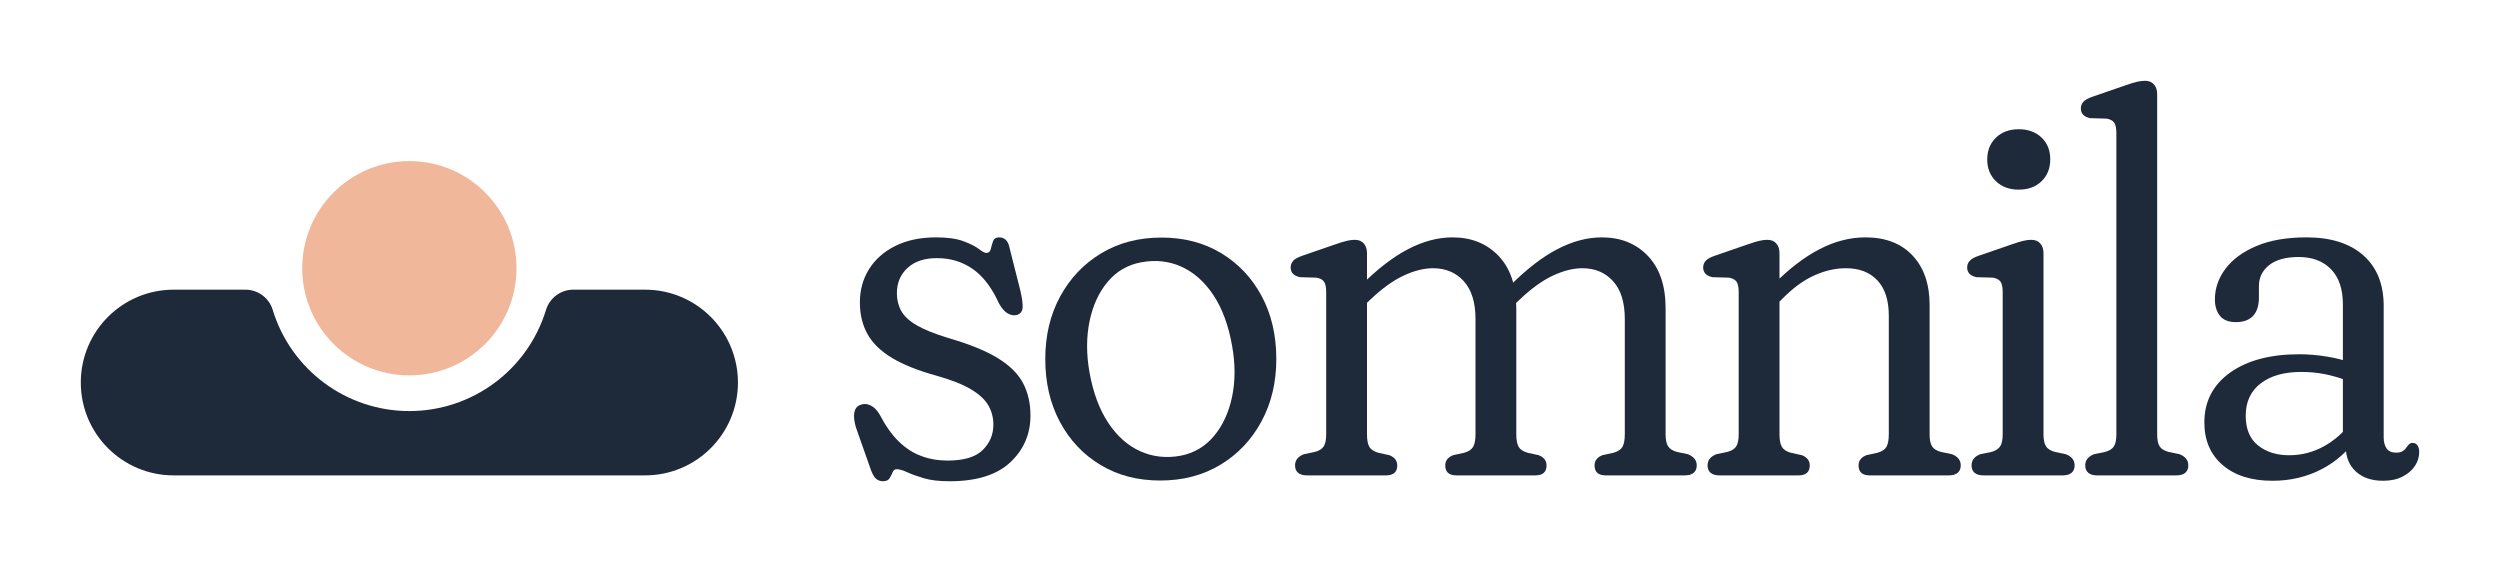
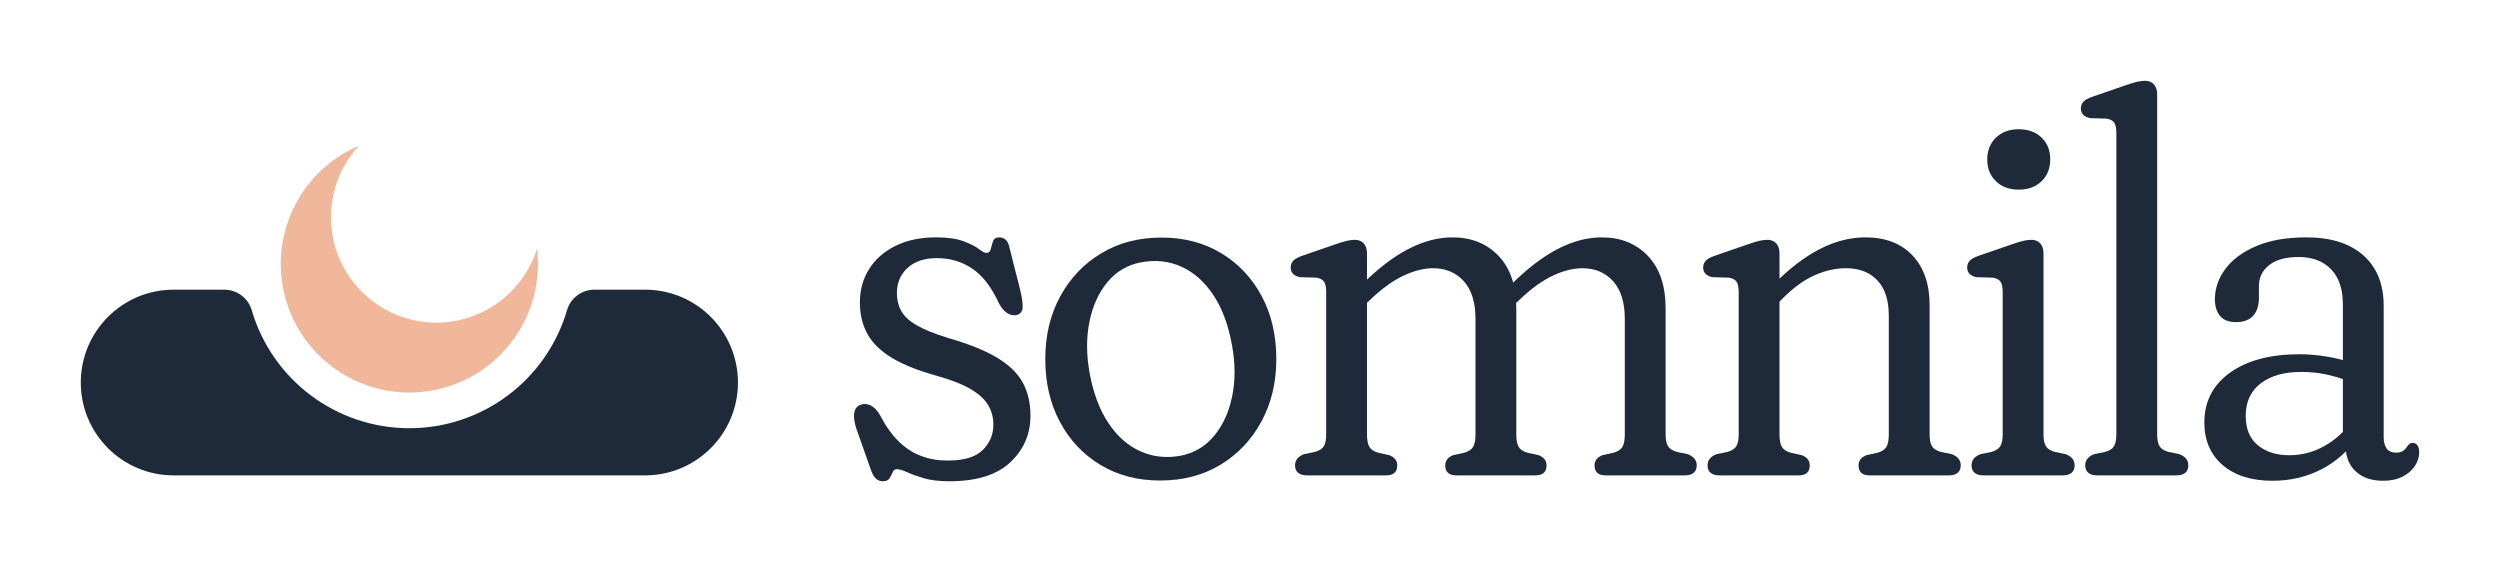
<svg xmlns="http://www.w3.org/2000/svg" viewBox="-300.00 -1765.20 9283.02 2087.20">
-   <g transform="translate(0.00,-1167.02) scale(26.5231) translate(-4.00,-36.00)">
-     <path d="M17.00,54.00 L27.04,54.00 A4,4 0 0 1 30.87,56.83 A20.00,20.00 0 0 0 69.13,56.83 A4,4 0 0 1 72.96,54.00 L83.00,54.00 A13.00,13.00 0 0 1 83.00,80.00 L17.00,80.00 A13.00,13.00 0 0 1 17.00,54.00 Z" fill="#1E2A3A" />
-     <path d="M35.00,51.00 A15,15 0 1 1 65.00,51.00 A15,15 0 1 1 35.00,51.00 Z" fill="#F0B79B" />
+   <g transform="translate(0.00,-1262.50) scale(26.5231) translate(-4.00,-32.40)">
+     <path d="M17.00,54.00 L24.09,54.00 A4,4 0 0 1 27.93,56.87 A23.00,23.00 0 0 0 72.07,56.87 A4,4 0 0 1 75.91,54.00 L83.00,54.00 A13.00,13.00 0 0 1 83.00,80.00 L17.00,80.00 A13.00,13.00 0 0 1 17.00,54.00 Z" fill="#1E2A3A" />
+     <path d="M67.87,48.25 A18,18 0 1 1 42.93,33.85 A14.76,14.76 0 1 0 67.87,48.25 Z" fill="#F0B79B" />
  </g>
  <g fill="#1E2A3A" transform="translate(2820.82,0.00)">
    <path d="M357.906 -806.697Q288.408 -806.697 248.959 -770.248Q209.51 -733.8 209.51 -676.502Q209.51 -639.704 225.81 -610.405Q242.109 -581.106 283.458 -557.157Q324.806 -533.208 399.504 -510.309Q516.207 -476.708 582.958 -436.158Q649.709 -395.607 677.61 -343.257Q705.51 -290.906 705.51 -222.205Q705.51 -118.602 630.459 -48.401Q555.407 21.8 404.904 21.8Q347.504 21.8 309.554 10.6Q271.604 -0.6 247.604 -11.8Q223.604 -23 208.603 -23Q198.302 -23 193.802 -11.8Q189.301 -0.6 182.4 10.6Q175.5 21.8 157.399 21.8Q142.599 21.8 131.548 12Q120.497 2.199 110.997 -26.102L57.399 -178.197Q47.699 -211.699 51.199 -232.501Q54.7 -253.303 71.602 -260.904Q90.903 -269.504 111.154 -260.154Q131.406 -250.803 146.307 -224.502Q178.007 -163.603 216.007 -126.354Q254.006 -89.104 299.605 -72.055Q345.204 -55.005 397.903 -55.005Q488.399 -55.005 528.098 -94.104Q567.797 -133.202 567.797 -188.3Q567.797 -227.899 548.747 -260.397Q529.698 -292.896 483.949 -320.045Q438.2 -347.194 357.102 -369.994Q255.001 -398.193 192.05 -435.744Q129.099 -473.294 100.598 -524.345Q72.097 -575.396 72.097 -642.097Q72.097 -711.499 106.198 -765.95Q140.3 -820.401 204.001 -852.102Q267.703 -883.802 354.805 -883.802Q418.605 -883.802 456.505 -869.603Q494.405 -855.403 513.755 -840.703Q533.105 -826.003 541.405 -826.003Q554.906 -826.003 558.206 -840.703Q561.507 -855.403 566.658 -869.603Q571.809 -883.802 590.009 -883.802Q603.71 -883.802 613.76 -874.702Q623.811 -865.601 628.011 -844L668.409 -684.403Q678.009 -641.902 676.309 -622.05Q674.608 -602.199 656.207 -595.999Q639.606 -591.099 621.605 -601.049Q603.604 -611.0 588.402 -639.001Q548.902 -726 491.303 -766.348Q433.704 -806.697 357.906 -806.697Z" />
    <path d="M1191.904 -883.102Q1317.505 -883.102 1413.556 -825.202Q1509.607 -767.302 1564.007 -665.852Q1618.408 -564.401 1618.408 -431.701Q1618.408 -302.601 1563.257 -200.401Q1508.107 -98.201 1411.006 -39.55Q1313.905 19.1 1187.003 19.1Q1061.701 19.1 965.5 -38.8Q869.3 -96.7 814.899 -198.501Q760.499 -300.301 760.499 -432.302Q760.499 -562.401 815.649 -664.102Q870.8 -765.802 967.901 -824.452Q1065.002 -883.102 1191.904 -883.102ZM1263.203 -73.007Q1338.2 -87.706 1387.247 -146.604Q1436.295 -205.503 1454.343 -292.951Q1472.392 -380.399 1454.091 -482.099Q1433.991 -595.299 1384.792 -669.397Q1335.594 -743.496 1265.947 -774.946Q1196.3 -806.395 1115.703 -790.996Q1040.707 -776.996 991.659 -718.098Q942.612 -659.2 924.713 -571.401Q906.815 -483.603 924.815 -381.903Q945.216 -269.004 994.614 -194.755Q1044.013 -120.506 1113.66 -89.407Q1183.307 -58.307 1263.203 -73.007Z" />
    <path d="M1955.112 -824.601V-152.608Q1955.112 -120.906 1964.012 -105.806Q1972.911 -90.706 1997.51 -83.906L2038.208 -75.005Q2067.409 -63.504 2067.409 -36.903Q2067.409 0.0 2025.606 0.0H1732.502Q1710.601 0.0 1699.3 -9.601Q1687.999 -19.202 1687.999 -36.903Q1687.999 -51.904 1696.199 -62.005Q1704.399 -72.105 1720.5 -78.606L1760.598 -86.906Q1784.897 -93.106 1794.246 -107.456Q1803.596 -121.807 1803.596 -152.608V-680.191Q1803.596 -707.992 1795.396 -719.443Q1787.196 -730.893 1767.396 -734.193L1705.2 -735.994Q1686.8 -740.794 1679.25 -749.795Q1671.699 -758.795 1671.699 -771.896Q1671.699 -786.197 1681.0 -796.698Q1690.301 -807.199 1714.402 -815.399L1834.606 -856.902Q1864.607 -867.402 1880.658 -871.053Q1896.709 -874.703 1909.81 -874.703Q1931.411 -874.703 1943.262 -861.152Q1955.112 -847.602 1955.112 -824.601ZM1933.211 -620.096 1892.81 -665.699 1933.609 -705.999Q2024.311 -796.902 2108.162 -840.352Q2192.012 -883.802 2272.712 -883.802Q2378.013 -883.802 2443.763 -814.902Q2509.512 -746.001 2509.512 -620.0V-152.608Q2509.512 -120.906 2518.412 -105.806Q2527.312 -90.706 2551.911 -83.906L2592.609 -75.005Q2621.809 -63.504 2621.809 -36.903Q2621.809 0.0 2580.007 0.0H2287.502Q2245.7 0.0 2245.7 -36.903Q2245.7 -63.504 2274.9 -75.005L2315.598 -83.906Q2340.197 -90.706 2349.097 -105.806Q2357.997 -120.906 2357.997 -152.608V-580.696Q2357.997 -673.094 2314.448 -721.142Q2270.9 -769.191 2200.502 -769.191Q2149.703 -769.191 2090.956 -741.742Q2032.208 -714.293 1967.511 -652.696ZM2487.612 -620.096 2447.21 -665.699 2488.01 -705.999Q2578.712 -796.902 2662.562 -840.352Q2746.413 -883.802 2827.113 -883.802Q2932.413 -883.802 2998.163 -814.902Q3063.913 -746.001 3063.913 -620.0V-152.608Q3063.913 -121.807 3073.413 -107.606Q3082.912 -93.406 3106.911 -86.906L3147.009 -78.606Q3162.81 -71.805 3171.16 -61.855Q3179.51 -51.904 3179.51 -36.903Q3179.51 -19.202 3168.209 -9.601Q3156.908 0.0 3135.007 0.0H2841.903Q2800.1 0.0 2800.1 -36.903Q2800.1 -63.504 2829.301 -75.005L2869.999 -83.906Q2894.598 -90.706 2903.497 -105.806Q2912.397 -120.906 2912.397 -152.608V-580.696Q2912.397 -673.094 2868.849 -721.142Q2825.3 -769.191 2754.902 -769.191Q2704.104 -769.191 2645.356 -741.742Q2586.608 -714.293 2521.911 -652.696Z" />
    <path d="M3486.812 -824.601V-152.608Q3486.812 -120.906 3495.712 -105.806Q3504.611 -90.706 3529.21 -83.906L3569.908 -75.005Q3599.109 -63.504 3599.109 -36.903Q3599.109 0.0 3557.306 0.0H3264.202Q3242.301 0.0 3231 -9.601Q3219.699 -19.202 3219.699 -36.903Q3219.699 -51.904 3227.899 -62.005Q3236.099 -72.105 3252.2 -78.606L3292.298 -86.906Q3316.597 -93.106 3325.946 -107.456Q3335.296 -121.807 3335.296 -152.608V-680.191Q3335.296 -707.992 3327.096 -719.443Q3318.896 -730.893 3299.096 -734.193L3236.9 -735.994Q3218.5 -740.794 3210.95 -749.795Q3203.399 -758.795 3203.399 -771.896Q3203.399 -786.197 3212.7 -796.698Q3222 -807.199 3246.102 -815.399L3366.306 -856.902Q3396.307 -867.402 3412.358 -871.053Q3428.409 -874.703 3441.51 -874.703Q3463.111 -874.703 3474.962 -861.152Q3486.812 -847.602 3486.812 -824.601ZM3464.911 -622.896 3424.51 -668.499 3464.609 -708.799Q3550.012 -795.502 3635.012 -839.652Q3720.013 -883.802 3805.912 -883.802Q3917.713 -883.802 3980.963 -816.302Q4044.213 -748.801 4044.213 -632.599V-152.608Q4044.213 -121.807 4053.563 -107.456Q4062.912 -93.106 4087.211 -86.906L4127.309 -78.606Q4143.41 -72.105 4151.61 -62.005Q4159.81 -51.904 4159.81 -36.903Q4159.81 -19.202 4148.509 -9.601Q4137.208 0.0 4115.307 0.0H3822.203Q3780.4 0.0 3780.4 -36.903Q3780.4 -63.504 3809.601 -75.005L3850.299 -83.906Q3874.898 -90.706 3883.797 -105.806Q3892.697 -120.906 3892.697 -152.608V-593.295Q3892.697 -678.693 3850.448 -723.942Q3808.2 -769.191 3733.702 -769.191Q3674.904 -769.191 3615.356 -742.242Q3555.809 -715.293 3497.111 -655.496Z" />
    <path d="M4467.112 -824.601V-152.608Q4467.112 -122.107 4476.462 -107.756Q4485.812 -93.406 4510.111 -86.906L4550.208 -78.606Q4566.009 -72.405 4574.359 -62.155Q4582.709 -51.904 4582.709 -36.903Q4582.709 -19.202 4571.408 -9.601Q4560.108 0.0 4538.207 0.0H4244.502Q4222.301 0.0 4211.15 -9.601Q4199.999 -19.202 4199.999 -36.903Q4199.999 -51.904 4208.199 -62.155Q4216.399 -72.405 4232.5 -78.606L4272.598 -86.906Q4296.897 -93.406 4306.246 -107.756Q4315.596 -122.107 4315.596 -152.608V-680.191Q4315.596 -707.992 4307.396 -719.443Q4299.196 -730.893 4279.396 -734.193L4217.2 -735.994Q4198.8 -740.794 4191.25 -749.795Q4183.699 -758.795 4183.699 -771.896Q4183.699 -786.197 4193.0 -796.698Q4202.301 -807.199 4226.402 -815.399L4346.606 -856.902Q4376.607 -867.402 4392.658 -871.053Q4408.709 -874.703 4421.81 -874.703Q4443.411 -874.703 4455.262 -861.152Q4467.112 -847.602 4467.112 -824.601ZM4375.205 -1060.994Q4322.802 -1060.994 4290.5 -1092.246Q4258.198 -1123.497 4258.198 -1172.8Q4258.198 -1222.803 4290.5 -1254.055Q4322.802 -1285.306 4375.205 -1285.306Q4427.608 -1285.306 4459.91 -1254.405Q4492.212 -1223.503 4492.212 -1173.5Q4492.212 -1123.497 4459.91 -1092.246Q4427.608 -1060.994 4375.205 -1060.994Z" />
    <path d="M4889.212 -1415.101V-152.608Q4889.212 -121.807 4898.562 -107.456Q4907.912 -93.106 4932.211 -86.906L4972.309 -78.606Q4988.409 -72.105 4996.609 -62.005Q5004.81 -51.904 5004.81 -36.903Q5004.81 -19.202 4993.509 -9.601Q4982.208 0.0 4960.307 0.0H4666.602Q4644.701 0.0 4633.4 -9.601Q4622.099 -19.202 4622.099 -36.903Q4622.099 -51.904 4630.3 -62.005Q4638.5 -72.105 4654.6 -78.606L4694.698 -86.906Q4718.997 -93.106 4728.347 -107.456Q4737.697 -121.807 4737.697 -152.608V-1270.692Q4737.697 -1298.492 4729.497 -1309.943Q4721.297 -1321.393 4701.497 -1324.694L4639.301 -1326.494Q4620.9 -1331.295 4613.35 -1340.295Q4605.8 -1349.296 4605.8 -1362.396Q4605.8 -1376.698 4615.1 -1387.198Q4624.401 -1397.699 4648.502 -1405.9L4768.706 -1447.402Q4798.708 -1457.903 4814.759 -1461.553Q4830.81 -1465.203 4843.91 -1465.203Q4865.511 -1465.203 4877.362 -1451.652Q4889.212 -1438.102 4889.212 -1415.101Z" />
    <path d="M5589.298 -108.204V-133.404L5578.796 -141.003V-634.705Q5578.796 -720.501 5534.548 -765.699Q5490.3 -810.898 5414.703 -810.898Q5343.207 -810.898 5305.109 -780.799Q5267.01 -750.7 5267.01 -703.002V-660.202Q5267.01 -615.6 5245.308 -592.348Q5223.606 -569.097 5182.003 -569.097Q5140.8 -569.097 5122.148 -592.648Q5103.497 -616.199 5103.497 -653.601Q5103.497 -714.401 5142.498 -766.801Q5181.499 -819.202 5257.401 -851.502Q5333.303 -883.802 5443.706 -883.802Q5579.31 -883.802 5654.811 -817.002Q5730.312 -750.202 5730.312 -629.001V-141.408Q5730.312 -115.809 5741.011 -100.109Q5751.711 -84.41 5776.711 -84.41Q5791.31 -84.41 5800.61 -89.859Q5809.91 -95.309 5816.61 -106.309Q5820.91 -112.109 5825.66 -116.359Q5830.41 -120.608 5837.71 -120.608Q5849.311 -120.608 5855.761 -111.208Q5862.211 -101.807 5862.211 -86.606Q5862.211 -59.205 5846.161 -34.904Q5830.11 -10.602 5800.058 4.699Q5770.006 20.0 5728.204 20.0Q5664.202 20.0 5626.75 -14.551Q5589.298 -49.102 5589.298 -108.204ZM5064.397 -196.501Q5064.397 -313.202 5159.849 -381.503Q5255.3 -449.803 5417.102 -449.803Q5466.101 -449.803 5518.55 -441.303Q5570.999 -432.804 5609.798 -417.904L5596.596 -351.101Q5557.498 -366.301 5515.1 -375.2Q5472.702 -384.1 5423.904 -384.1Q5329.008 -384.1 5273.511 -341.501Q5218.013 -298.902 5218.013 -221.304Q5218.013 -147.906 5263.661 -111.357Q5309.31 -74.808 5379.108 -74.808Q5448.304 -74.808 5508.302 -107.956Q5568.299 -141.105 5610.996 -199.401L5632.296 -141.898Q5582.697 -66.199 5499.997 -23.099Q5417.298 20.0 5317.198 20.0Q5200.198 20.0 5132.298 -38.4Q5064.397 -96.801 5064.397 -196.501Z" />
  </g>
</svg>
